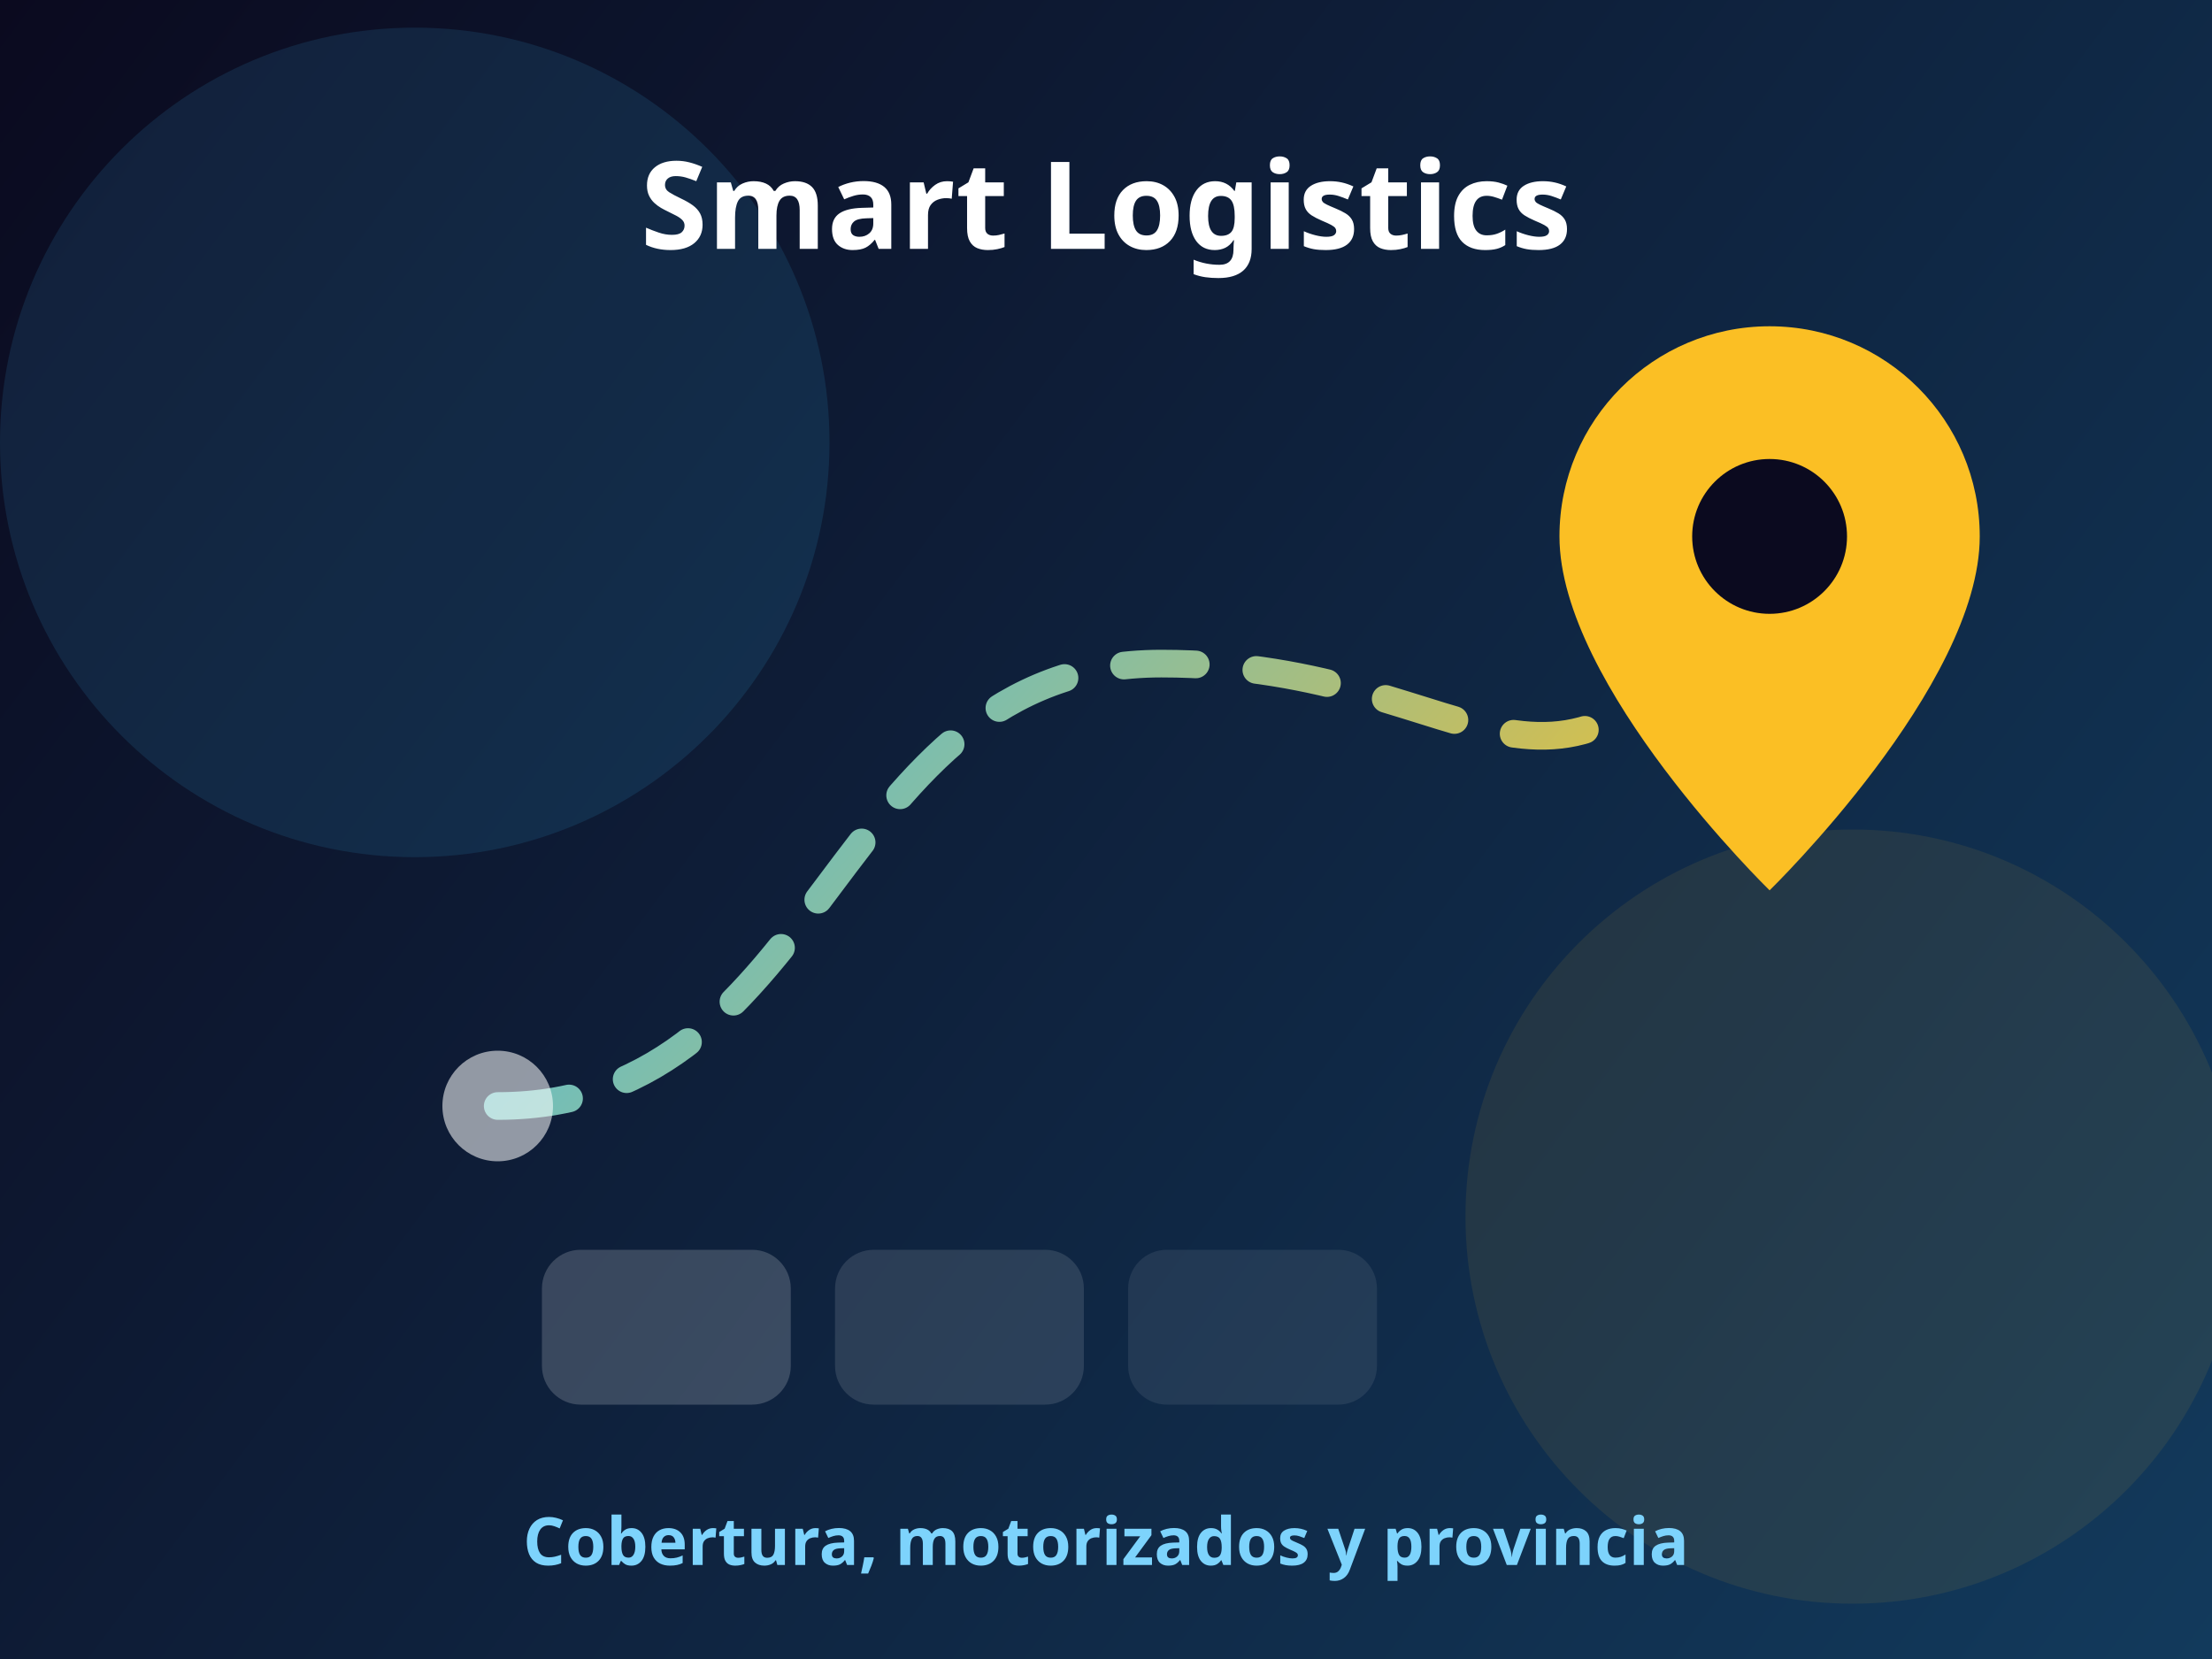
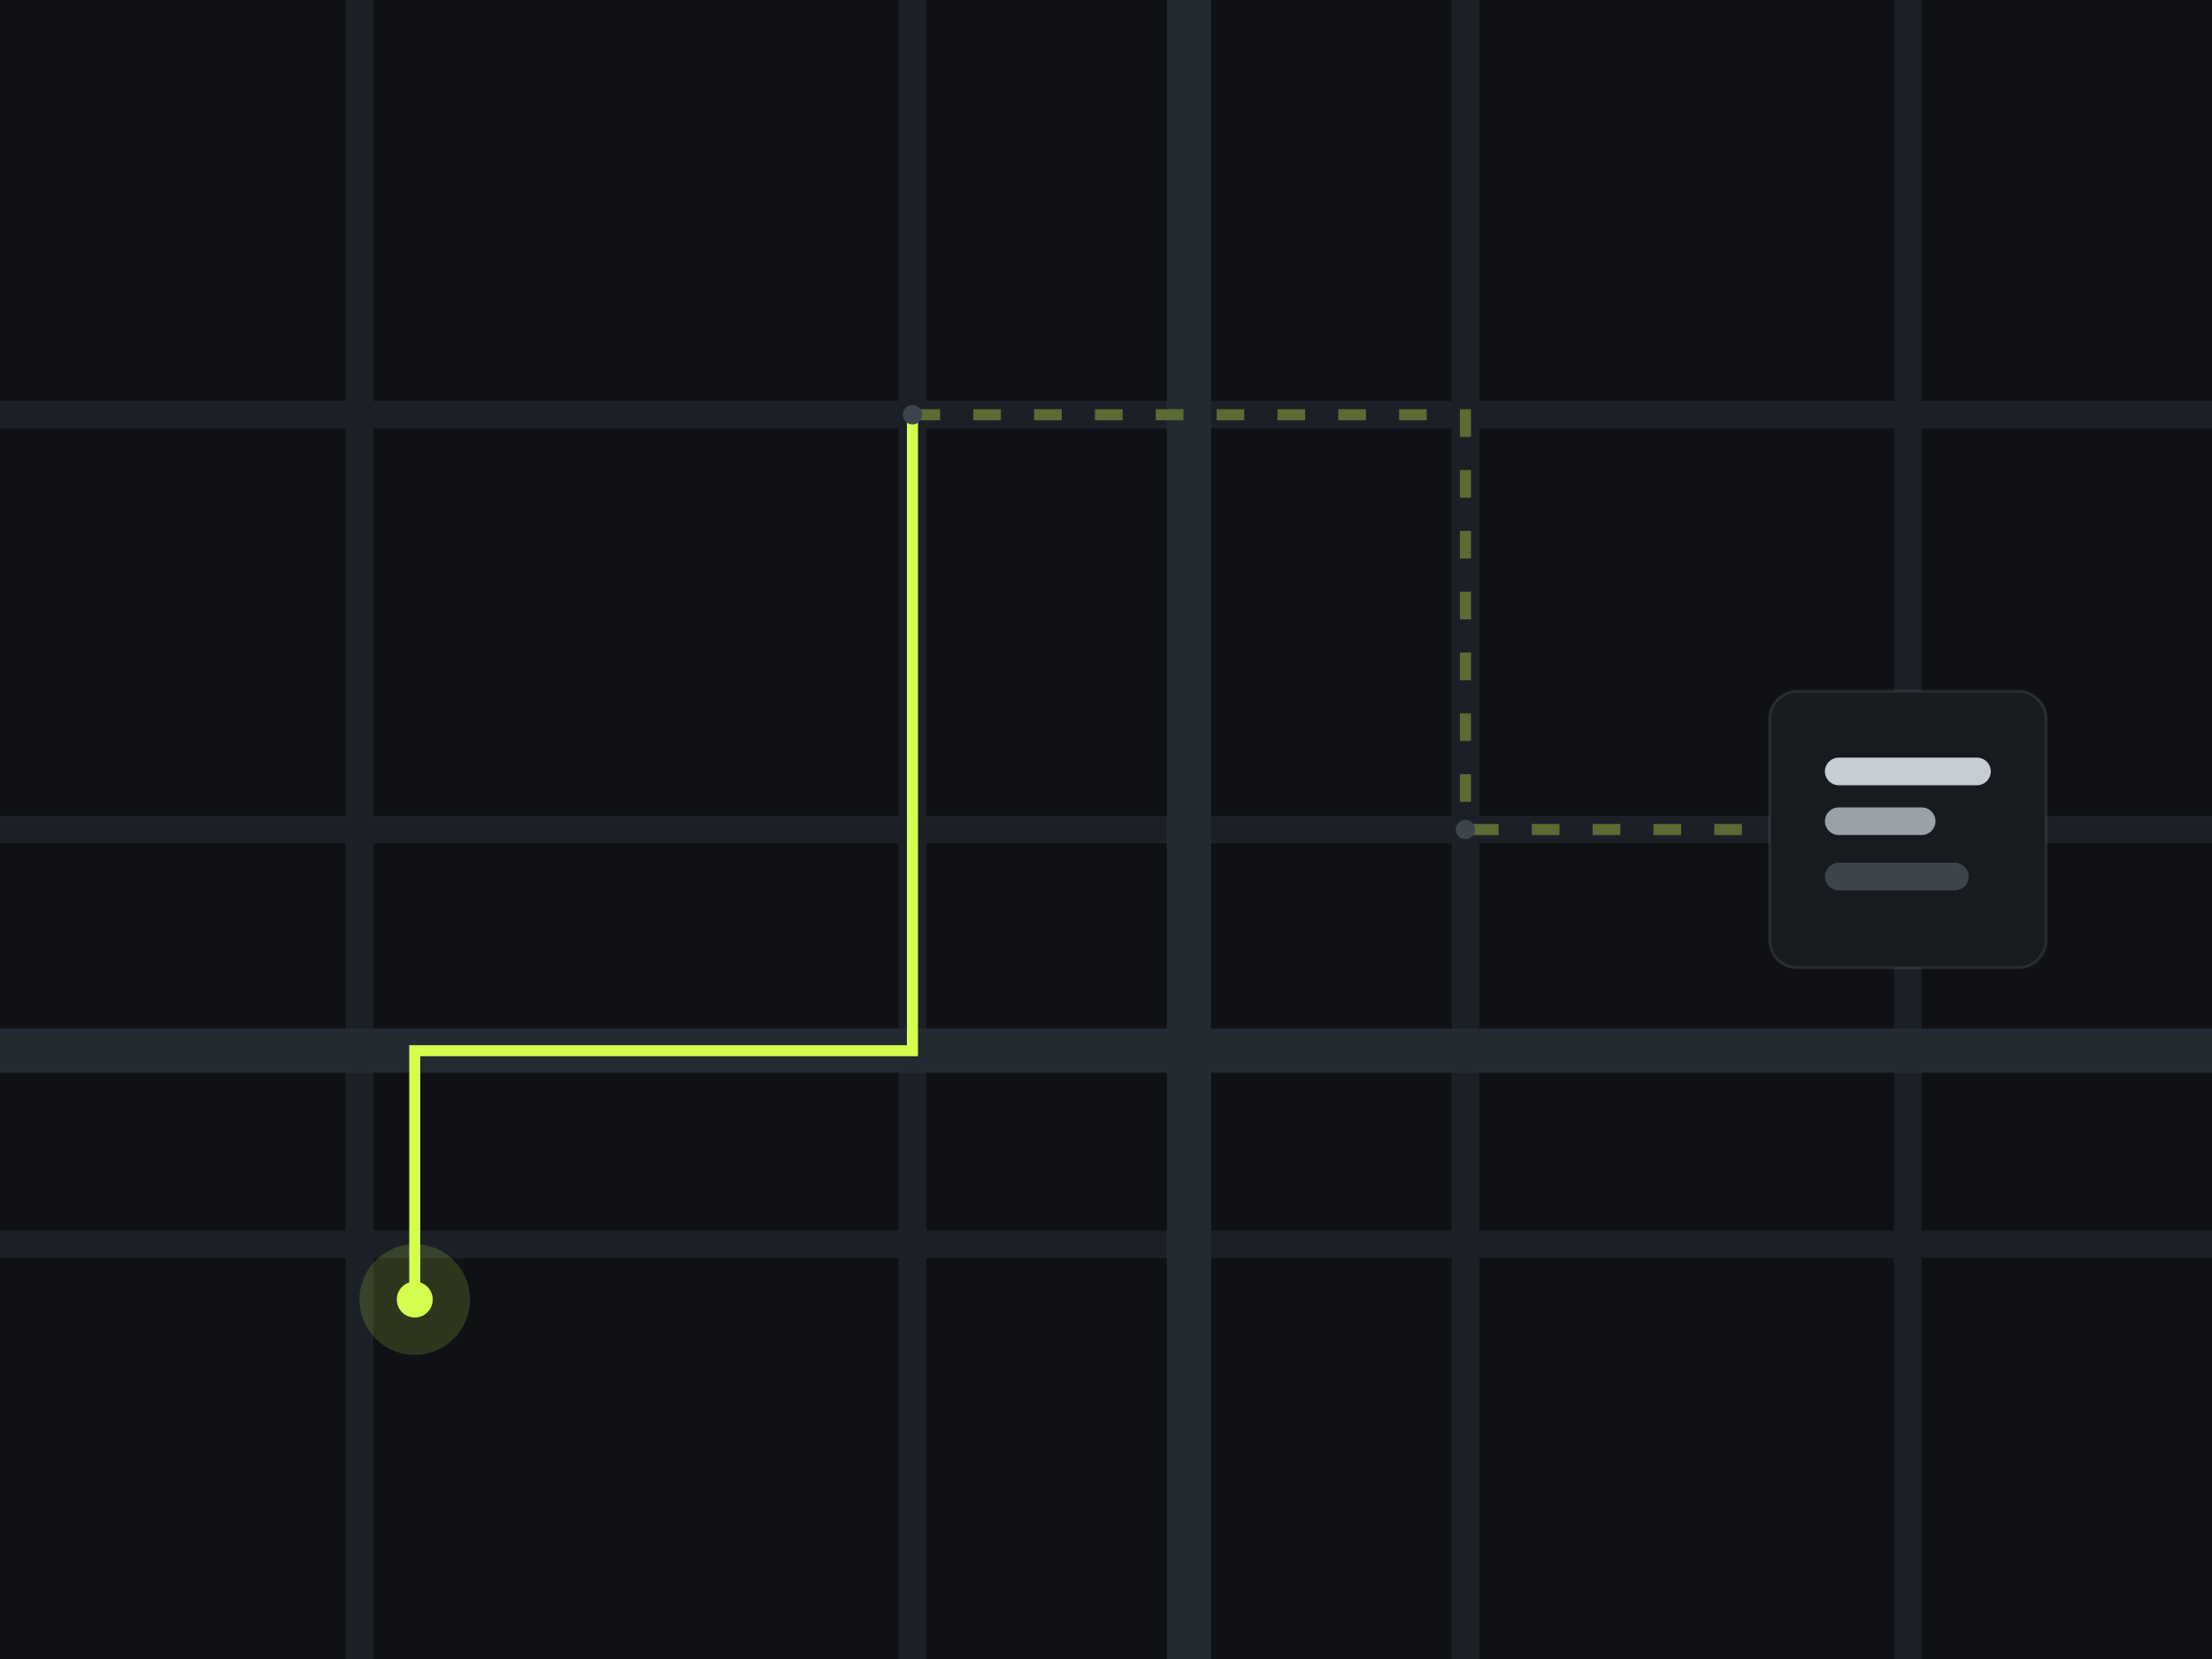
- <svg xmlns="http://www.w3.org/2000/svg" width="800" height="600" viewBox="0 0 800 600" role="img" aria-label="Módulo Smart Logistics — cobertura y entregas">
-   <defs>
-     <linearGradient id="bg" x1="0" y1="0" x2="800" y2="600" gradientUnits="userSpaceOnUse">
-       <stop offset="0" stop-color="#0B0A1F" />
-       <stop offset="1" stop-color="#123A5C" />
-     </linearGradient>
-     <linearGradient id="ac" x1="240" y1="150" x2="560" y2="430" gradientUnits="userSpaceOnUse">
-       <stop offset="0" stop-color="#38BDF8" />
-       <stop offset="1" stop-color="#FBBF24" />
-     </linearGradient>
-   </defs>
-   <rect width="800" height="600" fill="url(#bg)" />
-   <circle cx="150" cy="160" r="150" fill="#38BDF8" opacity=".12" />
-   <circle cx="670" cy="440" r="140" fill="#FBBF24" opacity=".08" />
-   <path d="M180 400 C 300 400, 300 240, 420 240 S 560 320, 640 200" fill="none" stroke="url(#ac)" stroke-width="10" stroke-linecap="round" stroke-dasharray="26 22" />
-   <circle cx="180" cy="400" r="20" fill="#ffffff" opacity=".55" />
-   <path d="M640 118 c 42 0 76 34 76 76 c 0 54 -76 128 -76 128 s -76 -74 -76 -128 c 0 -42 34 -76 76 -76 z" fill="#FBBF24" />
-   <circle cx="640" cy="194" r="28" fill="#0B0A1F" />
-   <rect x="196" y="452" width="90" height="56" rx="14" fill="#ffffff" opacity=".18" />
-   <rect x="302" y="452" width="90" height="56" rx="14" fill="#ffffff" opacity=".12" />
-   <rect x="408" y="452" width="90" height="56" rx="14" fill="#ffffff" opacity=".08" />
-   <text x="400" y="90" font-family="Nunito, Verdana, sans-serif" font-size="44" font-weight="800" fill="#ffffff" text-anchor="middle">Smart Logistics</text>
-   <text x="400" y="566" font-family="Nunito, Verdana, sans-serif" font-size="24" font-weight="600" fill="#7DD3FC" text-anchor="middle">Cobertura, motorizados y provincia</text>
+ <svg xmlns="http://www.w3.org/2000/svg" width="800" height="600" viewBox="0 0 800 600" role="img" aria-label="Smart Logistics — ruta recorrida y tramo pendiente">
+   <rect width="800" height="600" fill="#0F1115" />
+   <g stroke="#1B2027" stroke-width="10">
+     <path d="M130 0V600" />
+     <path d="M330 0V600" />
+     <path d="M530 0V600" />
+     <path d="M690 0V600" />
+     <path d="M0 150H800" />
+     <path d="M0 300H800" />
+     <path d="M0 450H800" />
+   </g>
+   <g stroke="#232A32" stroke-width="16">
+     <path d="M0 380H800" />
+     <path d="M430 0V600" />
+   </g>
+   <path d="M150 470 L150 380 L330 380 L330 150" fill="none" stroke="#D4FF4F" stroke-width="4" />
+   <path d="M330 150 L530 150 L530 300 L680 300" fill="none" stroke="#5C6B33" stroke-width="4" stroke-dasharray="10 12" />
+   <circle cx="150" cy="470" r="20" fill="#D4FF4F" opacity="0.16" />
+   <circle cx="150" cy="470" r="6.5" fill="#D4FF4F" />
+   <circle cx="330" cy="150" r="3.5" fill="#3D444C" />
+   <circle cx="530" cy="300" r="3.5" fill="#3D444C" />
+   <rect x="640" y="250" width="100" height="100" rx="10" fill="#171A1F" stroke="rgba(255,255,255,0.09)" />
+   <rect x="660" y="274" width="60" height="10" rx="5" fill="#C7CDD4" />
+   <rect x="660" y="292" width="40" height="10" rx="5" fill="#9BA1A9" />
+   <rect x="660" y="312" width="52" height="10" rx="5" fill="#3D444C" />
</svg>
